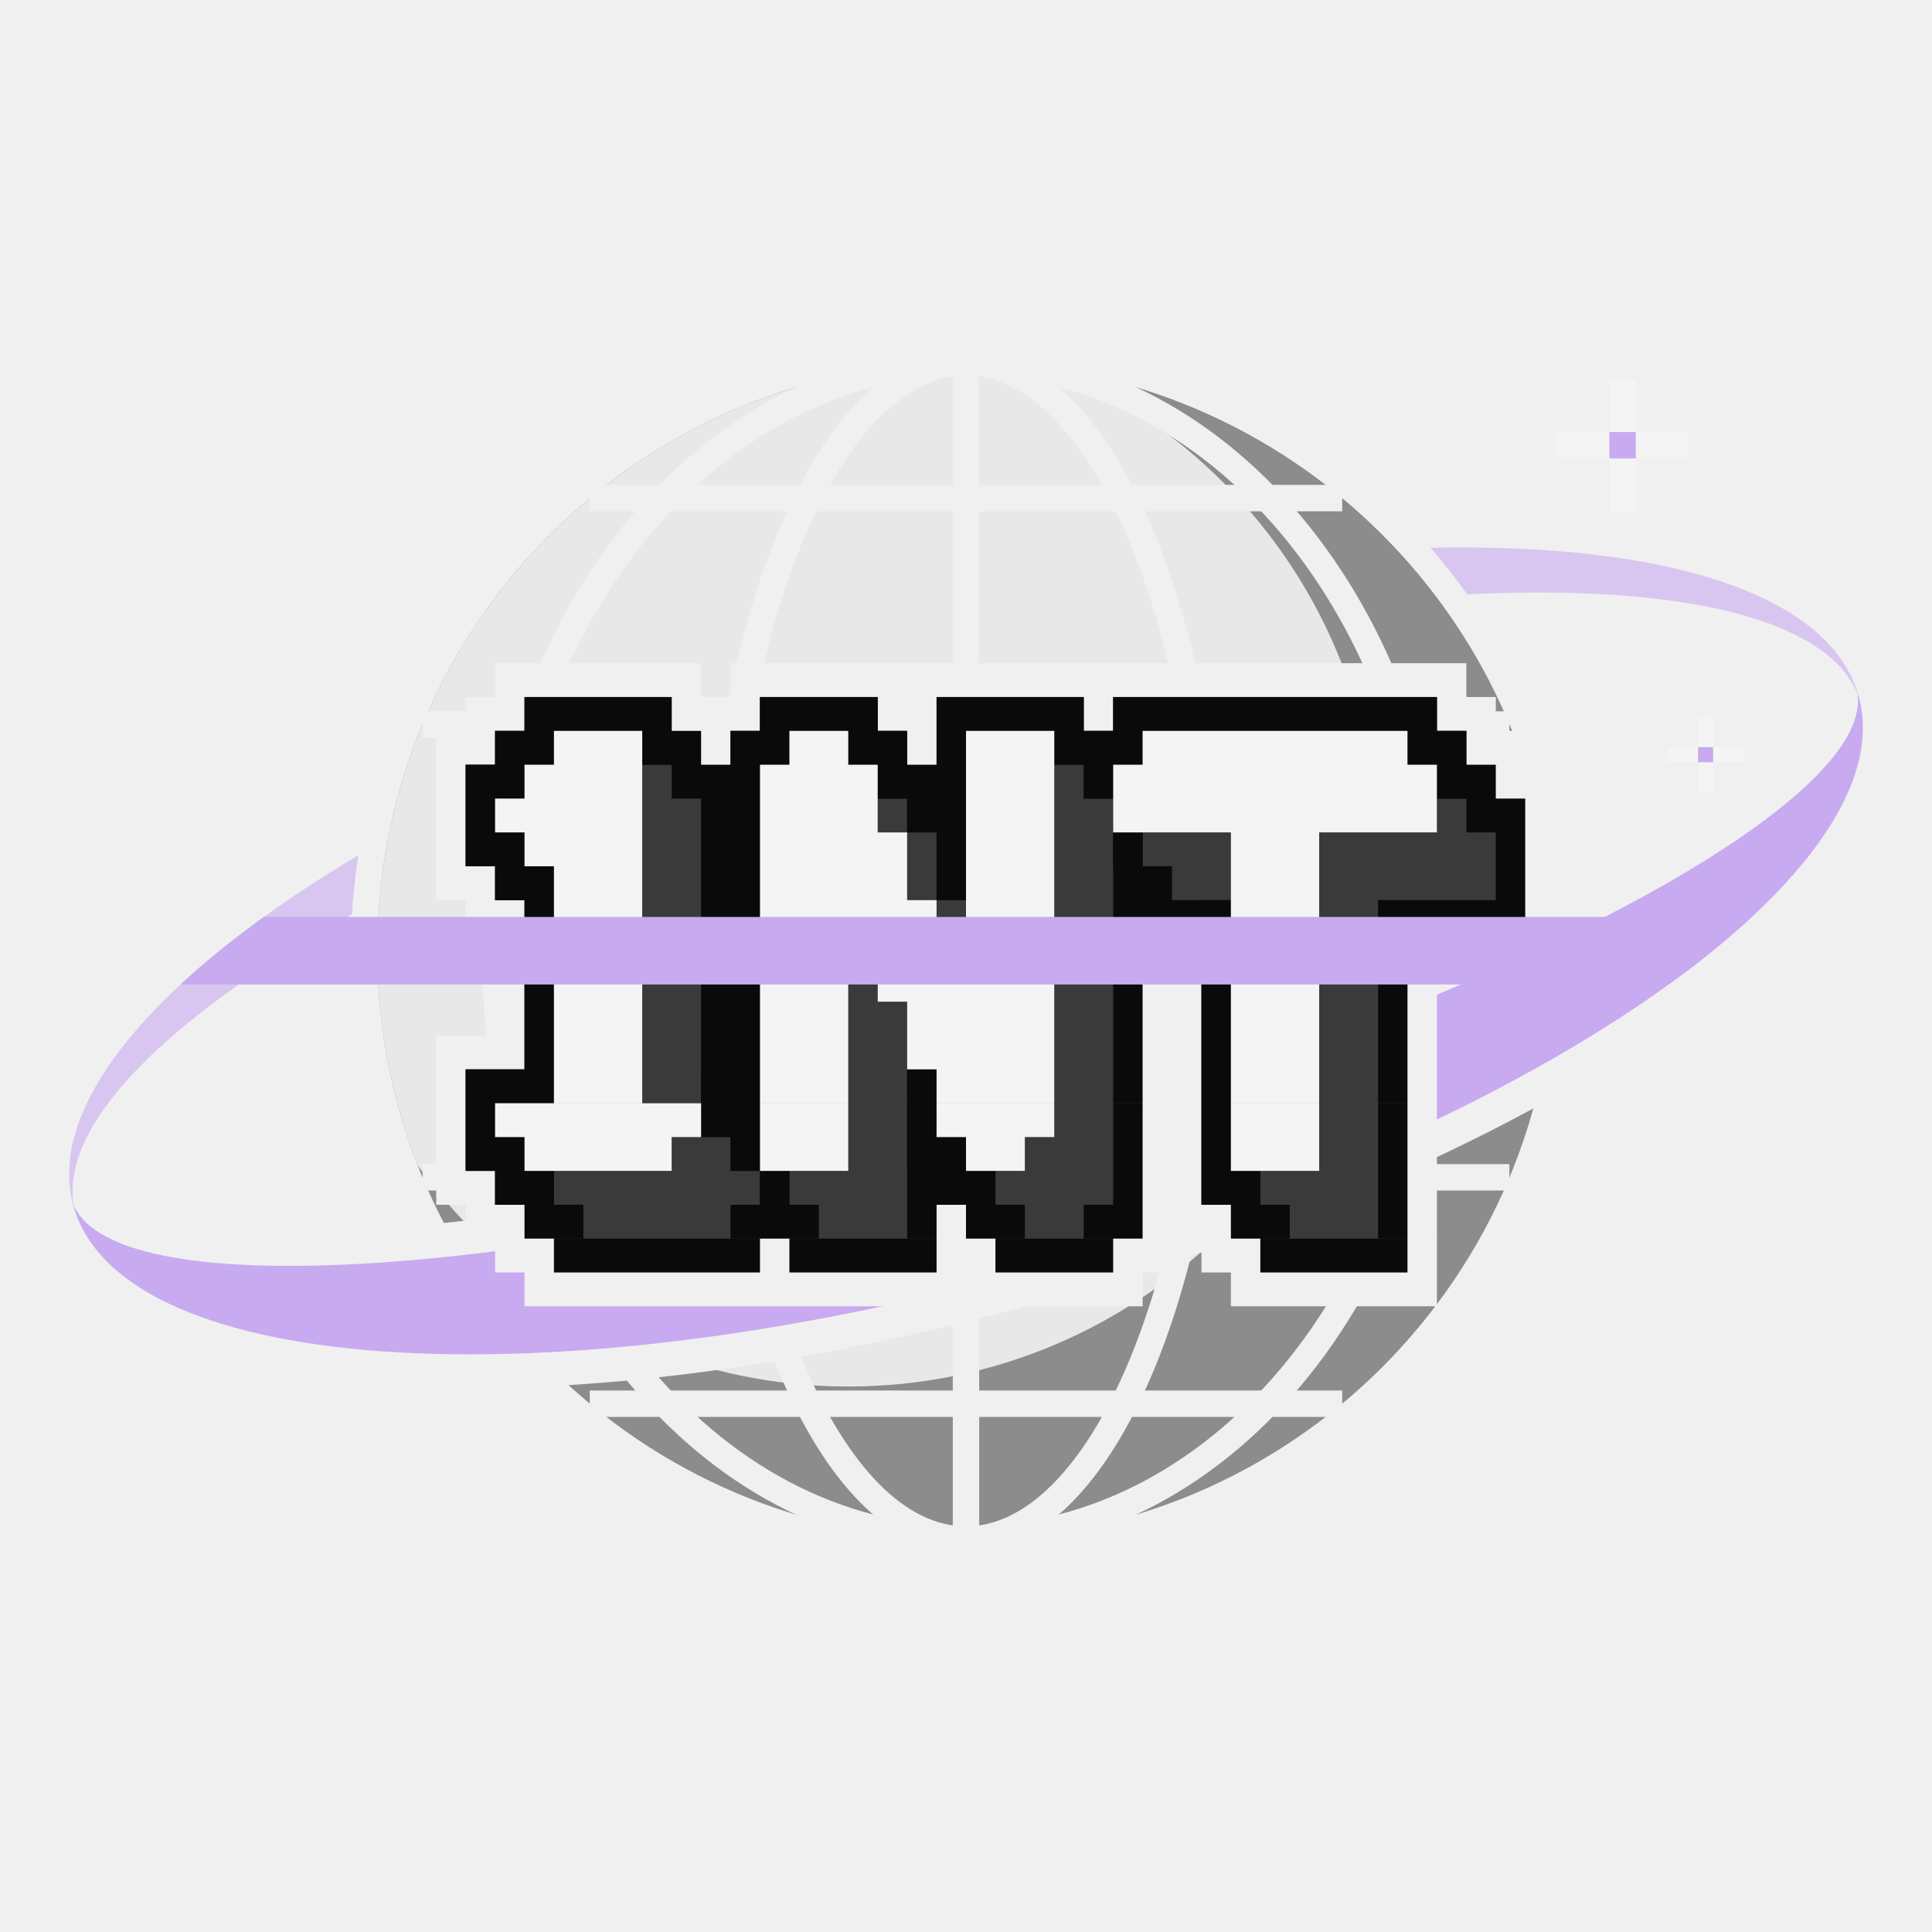
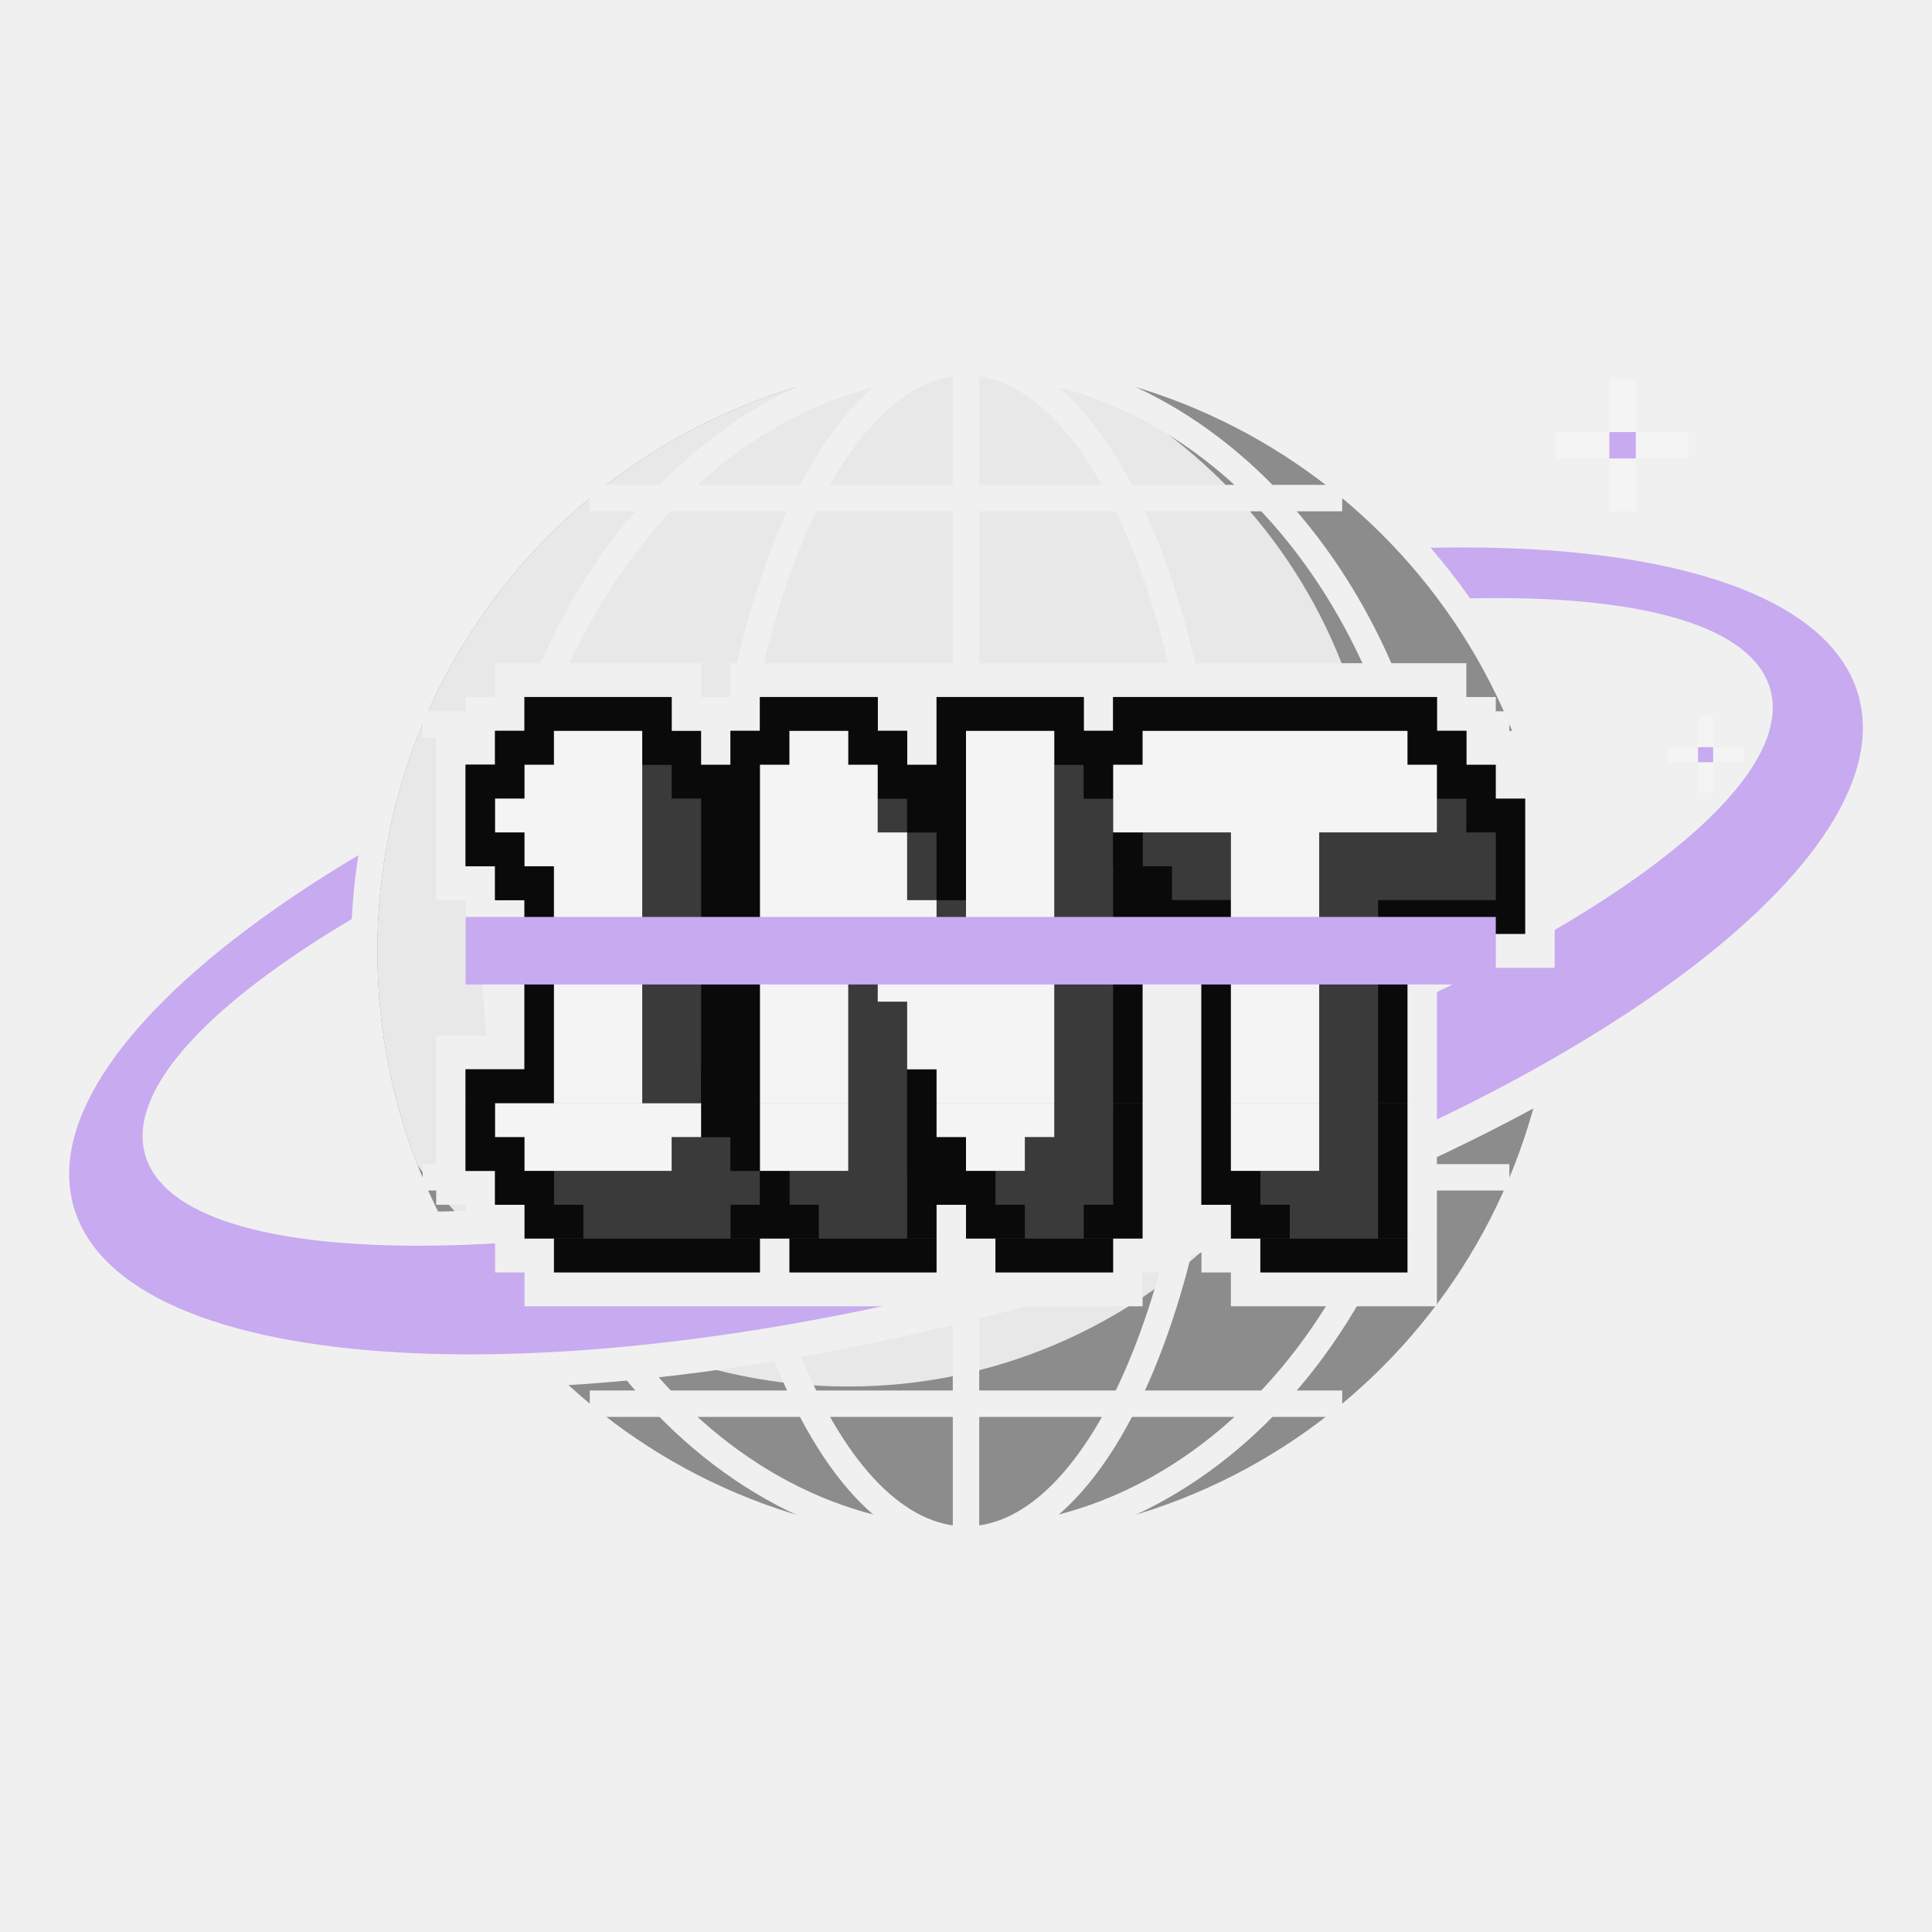
<svg xmlns="http://www.w3.org/2000/svg" viewBox="0 0 512 512" width="512" height="512">
  <defs>
    <clipPath id="loo">
      <rect x="-300" y="252" width="1112" height="600" transform="rotate(-16 256 252)" />
    </clipPath>
    <clipPath id="upo">
-       <rect x="-300" y="-600" width="1112" height="852" transform="rotate(-16 256 252)" />
+       <rect x="-300" y="-600" width="1112" height="853" transform="rotate(-16 256 252)" />
    </clipPath>
    <clipPath id="gdo">
      <circle cx="256" cy="252" r="156" />
-     </clipPath>
-     <clipPath id="ebo">
-       <path d="M10 252A246 86 0 1 0 502 252A246 86 0 1 0 10 252Z" transform="rotate(-16 256 252)" />
    </clipPath>
    <mask id="gmo" maskUnits="userSpaceOnUse" x="0" y="0" width="512" height="512">
      <rect width="512" height="512" fill="#fff" />
      <g fill="none" stroke="#000" stroke-width="7">
        <line x1="256" y1="96" x2="256" y2="408" />
        <line x1="156.3" y1="132.0" x2="355.7" y2="132.0" />
        <line x1="112.0" y1="192.0" x2="400.0" y2="192.0" />
        <line x1="112.0" y1="312.0" x2="400.0" y2="312.0" />
        <line x1="156.3" y1="372.0" x2="355.7" y2="372.0" />
        <ellipse cx="256" cy="252" rx="65.5" ry="156" />
        <ellipse cx="256" cy="252" rx="124.8" ry="156" />
      </g>
      <g clip-path="url(#loo)" fill="#000" stroke="#000" stroke-width="18">
-         <path d="M10 252A246 86 0 1 0 502 252A246 86 0 1 0 10 252ZM10 250A246 54 0 1 0 502 250A246 54 0 1 0 10 250Z" fill-rule="evenodd" transform="rotate(-16 256 252)" />
+         <path d="M10 252A246 86 0 1 0 502 252A246 86 0 1 0 10 252ZM32 244A224 62 0 1 0 480 244A224 62 0 1 0 32 244Z" fill-rule="evenodd" transform="rotate(-16 256 252)" />
      </g>
      <path d="M131.20 175.75h54.60v8.97h-54.60zM193.60 175.75h195.00v8.97h-195.00zM123.40 184.72h273.00v8.97h-273.00zM115.60 193.69h288.60v8.97h-288.60zM115.60 202.66h296.40v8.97h-296.40zM115.60 211.63h296.40v8.97h-296.40zM115.60 220.60h296.40v8.97h-296.40zM115.60 229.57h296.40v8.97h-296.40zM123.40 238.54h288.60v8.97h-288.60zM131.20 247.51h280.80v8.97h-280.80zM131.20 256.49h249.60v8.97h-249.60zM131.20 265.45h249.60v8.97h-249.60zM115.60 274.42h265.20v8.97h-265.20zM115.60 283.39h265.20v8.97h-265.20zM115.60 292.37h265.20v8.97h-265.20zM115.60 301.33h265.20v8.97h-265.20zM115.60 310.30h265.20v8.97h-265.20zM123.40 319.27h257.40v8.97h-257.40zM131.20 328.25h179.40v8.97h-179.40zM318.40 328.25h62.40v8.97h-62.40zM139.00 337.21h163.80v8.97h-163.80zM326.20 337.21h54.60v8.97h-54.60z" fill="#000" />
    </mask>
    <mask id="smo" maskUnits="userSpaceOnUse" x="0" y="0" width="512" height="512">
      <rect width="512" height="512" fill="#fff" />
      <path d="M131.20 175.75h54.60v8.97h-54.60zM193.60 175.75h195.00v8.97h-195.00zM123.40 184.72h273.00v8.97h-273.00zM115.60 193.69h288.60v8.97h-288.60zM115.60 202.66h296.40v8.97h-296.40zM115.60 211.63h296.40v8.97h-296.40zM115.60 220.60h296.40v8.97h-296.40zM115.60 229.57h296.40v8.97h-296.40zM123.40 238.54h288.60v8.97h-288.60zM131.20 247.51h280.80v8.97h-280.80zM131.20 256.49h249.60v8.97h-249.60zM131.20 265.45h249.60v8.97h-249.60zM115.60 274.42h265.20v8.97h-265.20zM115.60 283.39h265.20v8.97h-265.20zM115.60 292.37h265.20v8.97h-265.20zM115.60 301.33h265.20v8.97h-265.20zM115.60 310.30h265.20v8.97h-265.20zM123.40 319.27h257.40v8.97h-257.40zM131.20 328.25h179.40v8.97h-179.40zM318.40 328.25h62.40v8.97h-62.40zM139.00 337.21h163.80v8.97h-163.80zM326.20 337.21h54.60v8.97h-54.60z" fill="#000" />
    </mask>
    <mask id="bko" maskUnits="userSpaceOnUse" x="0" y="0" width="512" height="512">
      <rect width="512" height="512" fill="#fff" />
      <circle cx="256" cy="252" r="163" fill="#000" />
    </mask>
  </defs>
  <g mask="url(#bko)">
-     <g clip-path="url(#upo)" fill="#c8aaf0" opacity="0.6">
-       <path d="M10 252A246 86 0 1 0 502 252A246 86 0 1 0 10 252ZM10 254A246 72 0 1 0 502 254A246 72 0 1 0 10 254Z" fill-rule="evenodd" transform="rotate(-16 256 252)" />
+     <g clip-path="url(#upo)" fill="#c8aaf0">
+       <path d="M10 252A246 86 0 1 0 502 252A246 86 0 1 0 10 252ZM32 244A224 62 0 1 0 480 244A224 62 0 1 0 32 244Z" fill-rule="evenodd" transform="rotate(-16 256 252)" />
    </g>
  </g>
  <g mask="url(#gmo)">
    <circle cx="256" cy="252" r="156" fill="#8c8c8c" />
    <g clip-path="url(#gdo)">
      <circle cx="224.8" cy="227.04" r="140.4" fill="#e8e8e8" />
    </g>
  </g>
  <g mask="url(#smo)">
    <g clip-path="url(#loo)" fill="#c8aaf0">
-       <path d="M10 252A246 86 0 1 0 502 252A246 86 0 1 0 10 252ZM10 250A246 54 0 1 0 502 250A246 54 0 1 0 10 250Z" fill-rule="evenodd" transform="rotate(-16 256 252)" />
+       <path d="M10 252A246 86 0 1 0 502 252A246 86 0 1 0 10 252ZM32 244A224 62 0 1 0 480 244A224 62 0 1 0 32 244Z" fill-rule="evenodd" transform="rotate(-16 256 252)" />
    </g>
  </g>
  <path d="M139.00 184.72h39.00v8.97h-39.00zM201.40 184.72h31.20v8.97h-31.20zM248.20 184.72h39.00v8.97h-39.00zM295.00 184.72h85.80v8.97h-85.80zM131.20 193.69h54.60v8.97h-54.60zM193.60 193.69h46.80v8.97h-46.80zM248.20 193.69h140.40v8.97h-140.40zM123.40 202.66h273.00v8.97h-273.00zM123.40 211.63h280.80v8.97h-280.80zM123.40 220.60h280.80v8.97h-280.80zM131.20 229.57h273.00v8.97h-273.00zM139.00 238.54h265.20v8.97h-265.20zM139.00 247.51h163.80v8.97h-163.80zM318.40 247.51h54.60v8.97h-54.60zM139.00 256.49h163.80v8.97h-163.80zM318.40 256.49h54.60v8.97h-54.60zM139.00 265.45h163.80v8.97h-163.80zM318.40 265.45h54.60v8.97h-54.60zM139.00 274.42h163.80v8.97h-163.80zM318.40 274.42h54.60v8.97h-54.60zM123.40 283.39h179.40v8.97h-179.40zM318.40 283.39h54.60v8.97h-54.60zM123.40 292.37h179.40v8.97h-179.40zM318.40 292.37h54.60v8.97h-54.60zM123.40 301.33h179.40v8.97h-179.40zM318.40 301.33h54.60v8.97h-54.60zM131.20 310.30h171.60v8.97h-171.60zM318.40 310.30h54.60v8.97h-54.60zM139.00 319.27h109.20v8.97h-109.20zM256.00 319.27h46.80v8.97h-46.80zM326.20 319.27h46.80v8.97h-46.80zM146.80 328.25h54.60v8.97h-54.60zM209.20 328.25h39.00v8.97h-39.00zM263.80 328.25h31.20v8.97h-31.20zM334.00 328.25h39.00v8.97h-39.00z" fill="#0a0a0a" />
  <path d="M170.20 202.66h7.80v8.97h-7.80zM279.40 202.66h7.80v8.97h-7.80zM170.20 211.63h15.60v8.97h-15.60zM232.60 211.63h7.80v8.97h-7.80zM279.40 211.63h15.60v8.97h-15.60zM380.80 211.63h7.80v8.97h-7.80zM170.20 220.60h15.60v8.97h-15.60zM240.40 220.60h7.80v8.97h-7.80zM279.40 220.60h15.60v8.97h-15.60zM302.80 220.60h23.40v8.97h-23.40zM349.60 220.60h46.80v8.97h-46.80zM170.20 229.57h15.60v8.97h-15.60zM240.40 229.57h7.80v8.97h-7.80zM279.40 229.57h15.60v8.97h-15.60zM310.60 229.57h15.60v8.97h-15.60zM349.60 229.57h46.80v8.97h-46.80zM170.20 238.54h15.60v8.97h-15.60zM248.20 238.54h7.80v8.97h-7.80zM279.40 238.54h15.60v8.97h-15.60zM349.60 238.54h15.60v8.97h-15.60zM170.20 247.51h15.60v8.97h-15.60zM224.80 247.51h7.80v8.97h-7.80zM279.40 247.51h15.60v8.97h-15.60zM349.60 247.51h15.60v8.97h-15.60zM170.20 256.49h15.60v8.97h-15.60zM224.80 256.49h7.80v8.97h-7.80zM279.40 256.49h15.60v8.97h-15.60zM349.60 256.49h15.60v8.97h-15.60zM170.20 265.45h15.60v8.97h-15.60zM224.80 265.45h15.60v8.97h-15.60zM279.40 265.45h15.60v8.97h-15.60zM349.60 265.45h15.60v8.97h-15.60zM170.20 274.42h15.60v8.97h-15.60zM224.80 274.42h15.60v8.97h-15.60zM279.40 274.42h15.60v8.97h-15.60zM349.60 274.42h15.60v8.97h-15.60zM170.20 283.39h15.60v8.97h-15.60zM224.80 283.39h15.60v8.97h-15.60zM279.40 283.39h15.60v8.97h-15.60zM349.60 283.39h15.60v8.97h-15.60zM224.80 292.37h15.60v8.97h-15.60zM279.40 292.37h15.60v8.97h-15.60zM349.60 292.37h15.60v8.97h-15.60zM178.00 301.33h15.60v8.97h-15.60zM224.80 301.33h15.60v8.97h-15.60zM271.60 301.33h23.40v8.97h-23.40zM349.60 301.33h15.60v8.97h-15.60zM146.80 310.30h54.60v8.97h-54.60zM209.20 310.30h31.20v8.97h-31.20zM263.80 310.30h31.20v8.97h-31.20zM334.00 310.30h31.20v8.97h-31.20zM154.60 319.27h39.00v8.97h-39.00zM217.00 319.27h23.40v8.97h-23.40zM271.60 319.27h15.60v8.97h-15.60zM341.80 319.27h23.40v8.97h-23.40z" fill="#3a3a3a" />
  <path d="M139.00 184.72h39.00v8.97h-39.00zM201.40 184.72h31.20v8.97h-31.20zM248.20 184.72h39.00v8.97h-39.00zM295.00 184.72h85.80v8.97h-85.80zM131.20 193.69h15.60v8.97h-15.60zM170.20 193.69h7.80v8.97h-7.80zM193.60 193.69h15.60v8.97h-15.60zM224.80 193.69h15.60v8.97h-15.60zM248.20 193.69h7.80v8.97h-7.80zM279.40 193.69h23.40v8.97h-23.40zM373.00 193.69h15.60v8.97h-15.60zM123.40 202.66h15.60v8.97h-15.60zM193.60 202.66h7.80v8.97h-7.80zM232.60 202.66h7.80v8.97h-7.80zM248.20 202.66h7.80v8.97h-7.80zM287.20 202.66h7.80v8.97h-7.80zM380.80 202.66h7.80v8.97h-7.80zM123.40 211.63h7.80v8.97h-7.80zM193.60 211.63h7.80v8.97h-7.80zM240.40 211.63h15.60v8.97h-15.60zM123.40 220.60h15.60v8.97h-15.60zM193.60 220.60h7.80v8.97h-7.80zM248.20 220.60h7.80v8.97h-7.80zM295.00 220.60h7.80v8.97h-7.80zM131.20 229.57h15.60v8.97h-15.60zM193.60 229.57h7.80v8.97h-7.80zM248.20 229.57h7.80v8.97h-7.80zM139.00 238.54h7.80v8.97h-7.80zM193.60 238.54h7.80v8.97h-7.80zM318.40 238.54h7.80v8.97h-7.80zM139.00 247.51h7.80v8.97h-7.80zM193.60 247.51h7.80v8.97h-7.80zM318.40 247.51h7.80v8.97h-7.80zM139.00 256.49h7.80v8.97h-7.80zM193.60 256.49h7.80v8.97h-7.80zM318.40 256.49h7.80v8.97h-7.80zM139.00 265.45h7.80v8.97h-7.80zM193.60 265.45h7.80v8.97h-7.80zM318.40 265.45h7.80v8.97h-7.80zM139.00 274.42h7.80v8.97h-7.80zM193.60 274.42h7.80v8.97h-7.80zM318.40 274.42h7.80v8.97h-7.80zM123.40 283.39h23.40v8.97h-23.40zM185.80 283.39h15.60v8.97h-15.60zM240.40 283.39h7.80v8.97h-7.80zM318.40 283.39h7.80v8.97h-7.80zM123.40 292.37h7.80v8.97h-7.80zM185.80 292.37h15.60v8.97h-15.60zM240.40 292.37h7.80v8.97h-7.80zM318.40 292.37h7.80v8.97h-7.80zM123.40 301.33h15.60v8.97h-15.60zM193.60 301.33h7.80v8.97h-7.80zM240.40 301.33h15.60v8.97h-15.60zM318.40 301.33h7.80v8.97h-7.80zM131.20 310.30h15.60v8.97h-15.60zM201.40 310.30h7.80v8.97h-7.80zM248.20 310.30h15.60v8.97h-15.60zM318.40 310.30h15.60v8.97h-15.60z" fill="#0a0a0a" />
  <path d="M146.80 193.69h23.40v8.97h-23.40zM209.20 193.69h15.60v8.97h-15.60zM256.00 193.69h23.40v8.97h-23.40zM302.80 193.69h70.20v8.97h-70.20zM139.00 202.66h31.20v8.97h-31.20zM201.40 202.66h31.20v8.97h-31.20zM256.00 202.66h23.40v8.97h-23.40zM295.00 202.66h85.80v8.97h-85.80zM131.20 211.63h39.00v8.97h-39.00zM201.40 211.63h31.20v8.97h-31.20zM256.00 211.63h23.40v8.97h-23.40zM295.00 211.63h85.80v8.97h-85.80zM139.00 220.60h31.20v8.97h-31.20zM201.40 220.60h39.00v8.97h-39.00zM256.00 220.60h23.40v8.97h-23.40zM326.20 220.60h23.40v8.97h-23.40zM146.80 229.57h23.40v8.97h-23.40zM201.40 229.57h39.00v8.97h-39.00zM256.00 229.57h23.40v8.97h-23.40zM326.20 229.57h23.40v8.97h-23.40zM146.80 238.54h23.40v8.97h-23.40zM201.40 238.54h46.80v8.97h-46.80zM256.00 238.54h23.40v8.97h-23.40zM326.20 238.54h23.40v8.97h-23.40zM146.80 256.49h23.40v8.97h-23.40zM201.40 256.49h23.40v8.97h-23.40zM232.60 256.49h46.80v8.97h-46.80zM326.20 256.49h23.40v8.97h-23.40zM146.80 265.45h23.40v8.97h-23.40zM201.40 265.45h23.40v8.97h-23.40zM240.40 265.45h39.00v8.97h-39.00zM326.20 265.45h23.40v8.97h-23.40zM146.80 274.42h23.40v8.97h-23.40zM201.40 274.42h23.40v8.97h-23.40zM240.40 274.42h39.00v8.97h-39.00zM326.20 274.42h23.40v8.97h-23.40zM146.80 283.39h23.40v8.97h-23.40zM201.40 283.39h23.40v8.97h-23.40zM248.20 283.39h31.20v8.97h-31.20zM326.20 283.39h23.40v8.97h-23.40zM131.20 292.37h54.60v8.97h-54.60zM201.40 292.37h23.40v8.97h-23.40zM248.20 292.37h31.20v8.97h-31.20zM326.20 292.37h23.40v8.97h-23.40zM139.00 301.33h39.00v8.97h-39.00zM201.40 301.33h23.40v8.97h-23.40zM256.00 301.33h15.60v8.97h-15.60zM326.20 301.33h23.40v8.97h-23.40z" fill="#f4f4f4" />
  <path d="M146.80 247.51h23.40v8.97h-23.40zM201.40 247.51h23.40v8.97h-23.40zM232.60 247.51h46.80v8.97h-46.80zM326.20 247.51h23.40v8.97h-23.40z" fill="#c8aaf0" />
-   <g clip-path="url(#ebo)">
-     <rect x="0" y="243.0" width="512" height="17.9" fill="#c8aaf0" />
+   <g>
+     <rect x="123.4" y="243.0" width="273.0" height="17.9" fill="#c8aaf0" />
  </g>
  <path d="M426.50 100.50h7.00v7.00h-7.00zM426.50 107.50h7.00v7.00h-7.00zM412.50 114.50h35.00v7.00h-35.00zM426.50 121.50h7.00v7.00h-7.00zM426.50 128.50h7.00v7.00h-7.00z" fill="#f4f4f4" />
  <rect x="426.5" y="114.5" width="7" height="7" fill="#c8aaf0" />
  <path d="M450.00 190.00h4.00v4.00h-4.00zM450.00 194.00h4.00v4.00h-4.00zM442.00 198.00h20.00v4.00h-20.00zM450.00 202.00h4.00v4.00h-4.00zM450.00 206.00h4.00v4.00h-4.00z" fill="#f4f4f4" />
  <rect x="450.0" y="198.0" width="4" height="4" fill="#c8aaf0" />
</svg>
